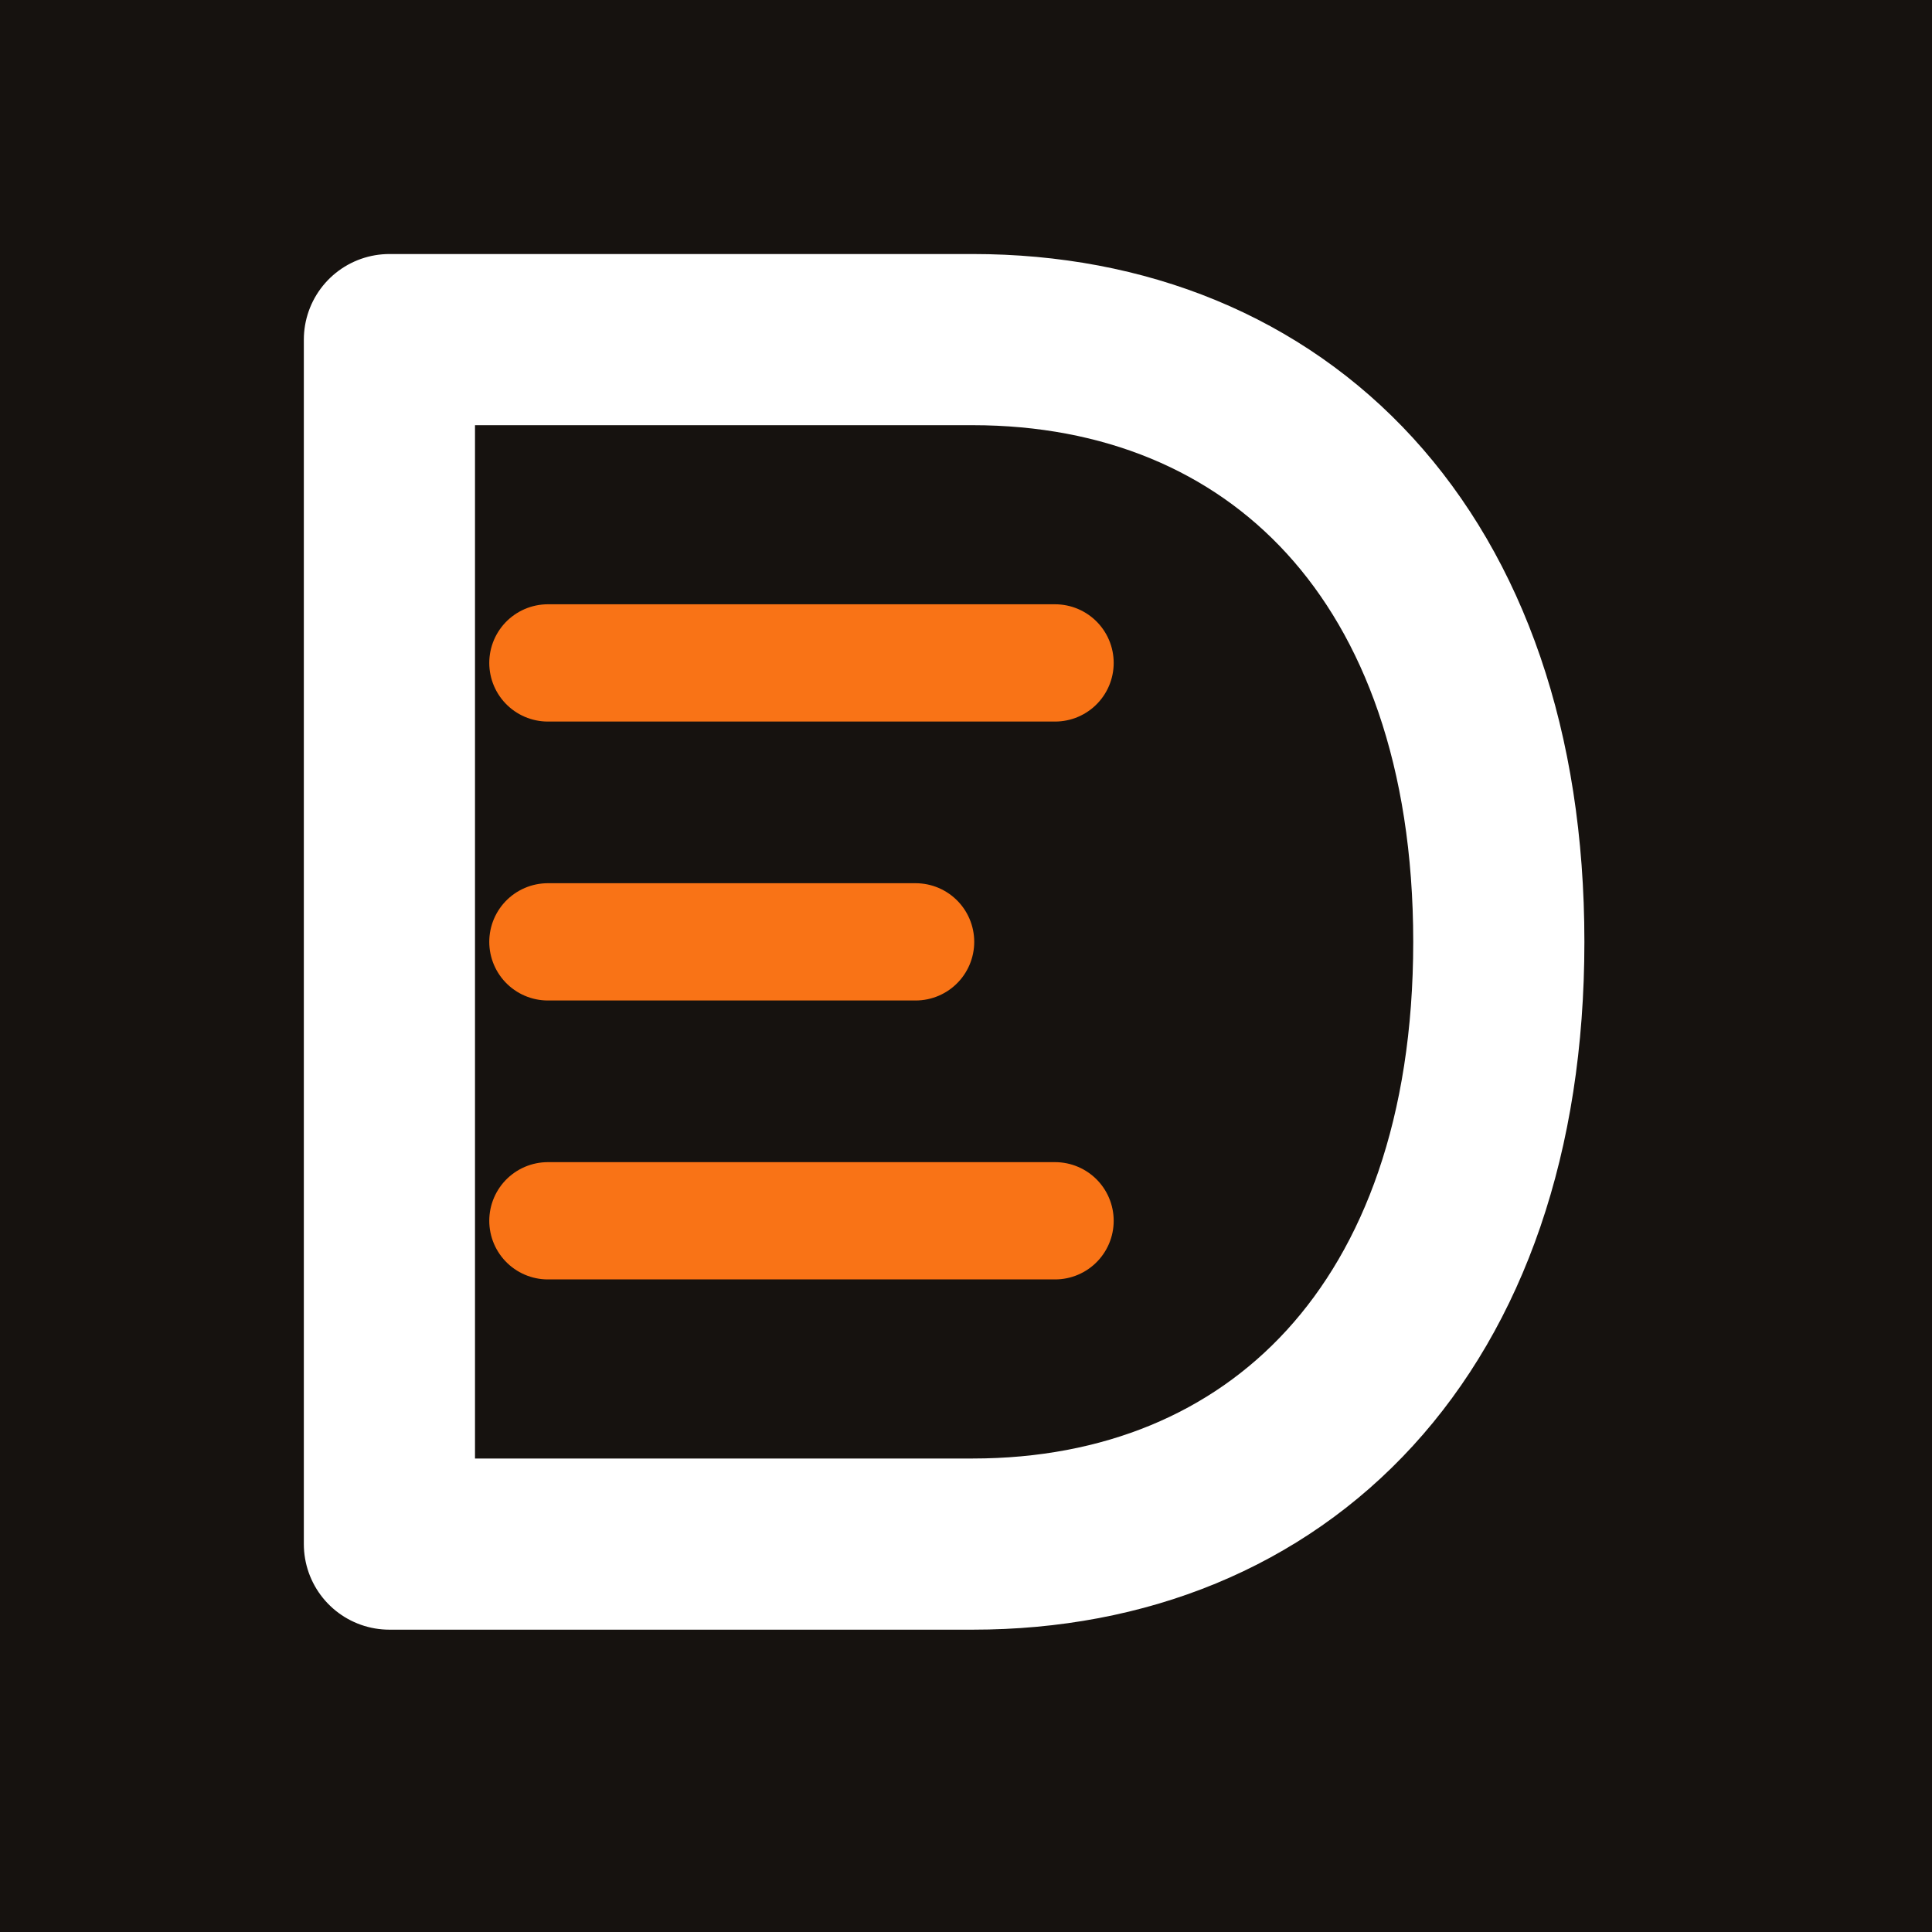
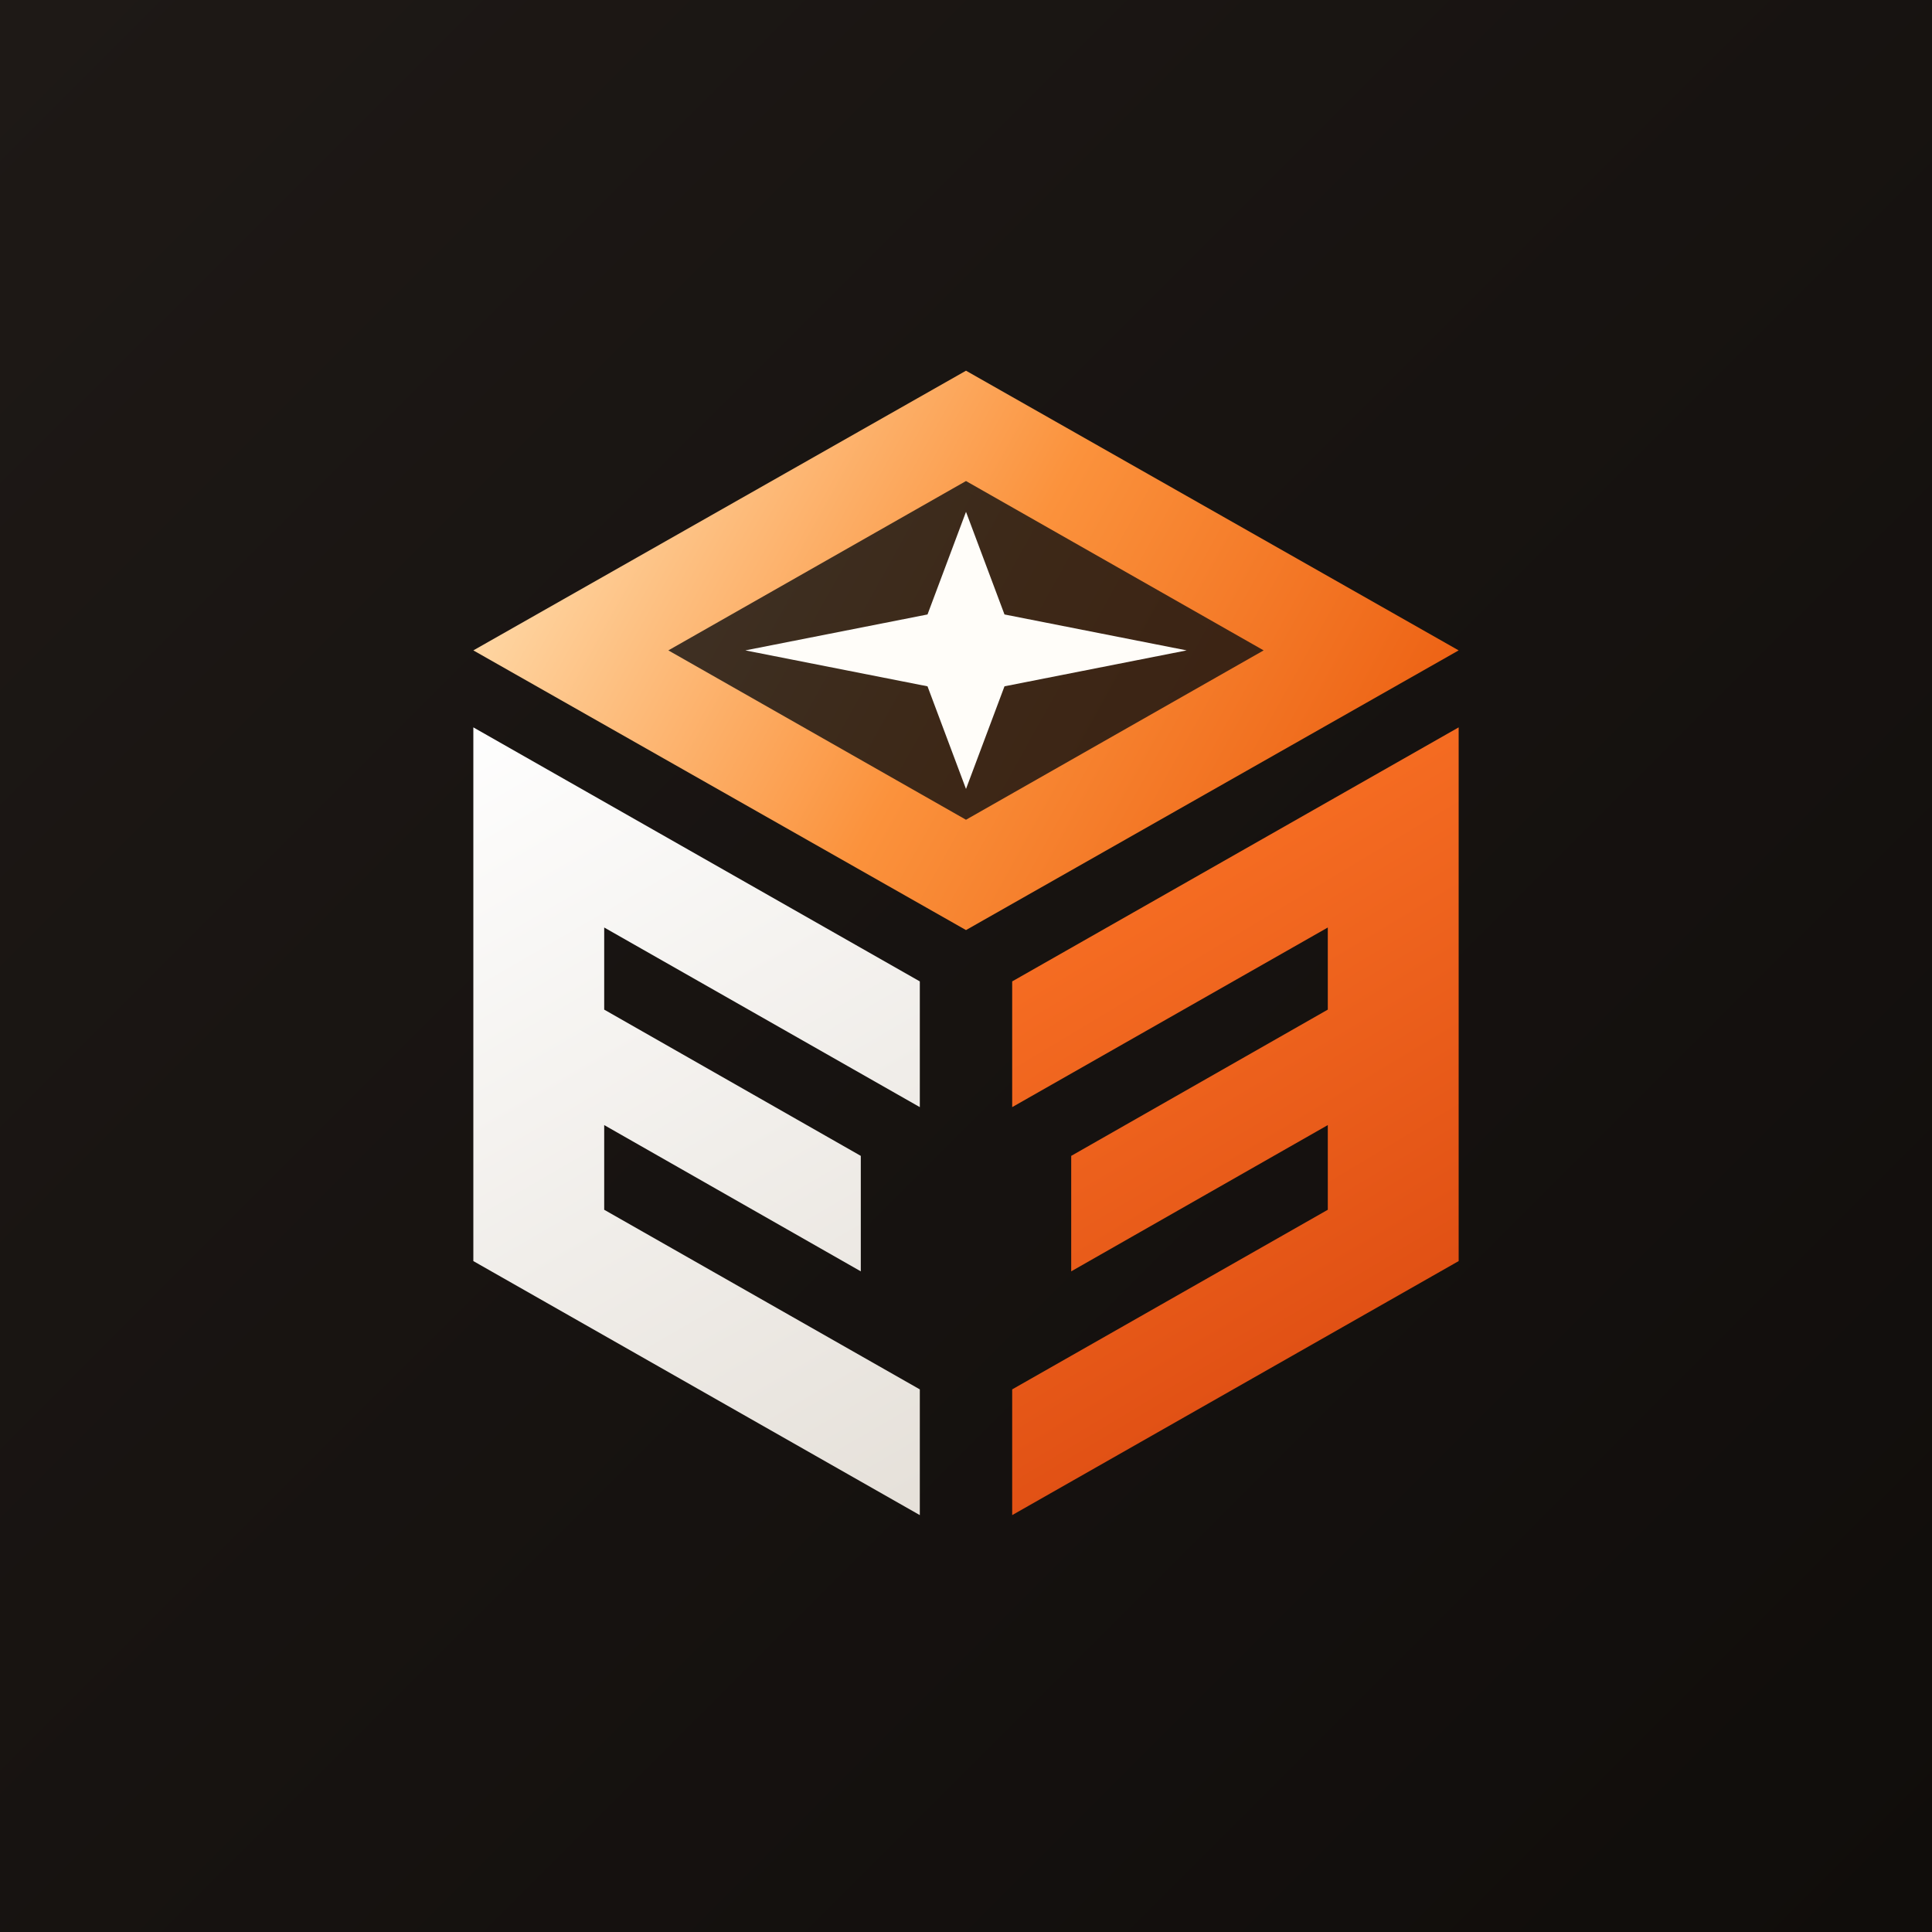
- <svg xmlns="http://www.w3.org/2000/svg" width="640" height="640" viewBox="0 0 640 640" role="img" aria-label="3DEureka">
-   <rect width="640" height="640" fill="#16120f" />
-   <g transform="translate(-18 -24) scale(21)" fill="none" stroke-linecap="round" stroke-linejoin="round">
-     <path d="M7 6.5h9.2c4.8 0 8.3 3.4 8.3 9.5S21 25.5 16.2 25.5H7V6.5Z" stroke="#ffffff" stroke-width="2.7" />
-     <path d="M9.5 11.6h8M9.5 16h5.8M9.5 20.4h8" stroke="#f97316" stroke-width="1.85" />
+ <svg xmlns="http://www.w3.org/2000/svg" width="640" height="640" viewBox="0 0 32 32" fill="none" role="img" aria-label="3DEureka">
+   <defs>
+     <linearGradient id="bg" x1="0" y1="0" x2="32" y2="32" gradientUnits="userSpaceOnUse">
+       <stop offset="0%" stop-color="#1E1916" />
+       <stop offset="100%" stop-color="#100D0B" />
+     </linearGradient>
+     <linearGradient id="top-prism" x1="7" y1="5" x2="25" y2="15" gradientUnits="userSpaceOnUse">
+       <stop offset="0%" stop-color="#FFE4B8" />
+       <stop offset="50%" stop-color="#FB923C" />
+       <stop offset="100%" stop-color="#EA580C" />
+     </linearGradient>
+     <linearGradient id="right-3" x1="16.5" y1="11" x2="25.5" y2="26" gradientUnits="userSpaceOnUse">
+       <stop offset="0%" stop-color="#FF7A29" />
+       <stop offset="100%" stop-color="#D9460F" />
+     </linearGradient>
+     <linearGradient id="left-e" x1="6.5" y1="10.5" x2="15.5" y2="26" gradientUnits="userSpaceOnUse">
+       <stop offset="0%" stop-color="#FFFFFF" />
+       <stop offset="100%" stop-color="#E6E1DA" />
+     </linearGradient>
+   </defs>
+   <rect width="32" height="32" fill="url(#bg)" />
+   <g transform="translate(2.4 2.4) scale(0.85)">
+     <path d="M16 4.4L25.6 9.85L16 15.3L6.4 9.85L16 4.4Z" fill="url(#top-prism)" />
+     <path d="M16 6.55L21.8 9.85L16 13.15L10.2 9.85L16 6.55Z" fill="#141210" fill-opacity="0.82" />
+     <path d="M16 7.15L16.75 9.15L20.3 9.85L16.75 10.55L16 12.55L15.25 10.55L11.7 9.85L15.25 9.15L16 7.15Z" fill="#FFFDF9" />
+     <path fill-rule="evenodd" clip-rule="evenodd" d="M6.4 11.35L15.1 16.3V18.75L8.95 15.25V16.85L13.95 19.7V21.95L8.95 19.1V20.75L15.1 24.25V26.7L6.4 21.75V11.35Z" fill="url(#left-e)" />
+     <path fill-rule="evenodd" clip-rule="evenodd" d="M25.6 11.35L16.9 16.3V18.75L23.05 15.25V16.85L18.05 19.7V21.95L23.05 19.1V20.75L16.9 24.25V26.7L25.6 21.75V11.35Z" fill="url(#right-3)" />
  </g>
</svg>
